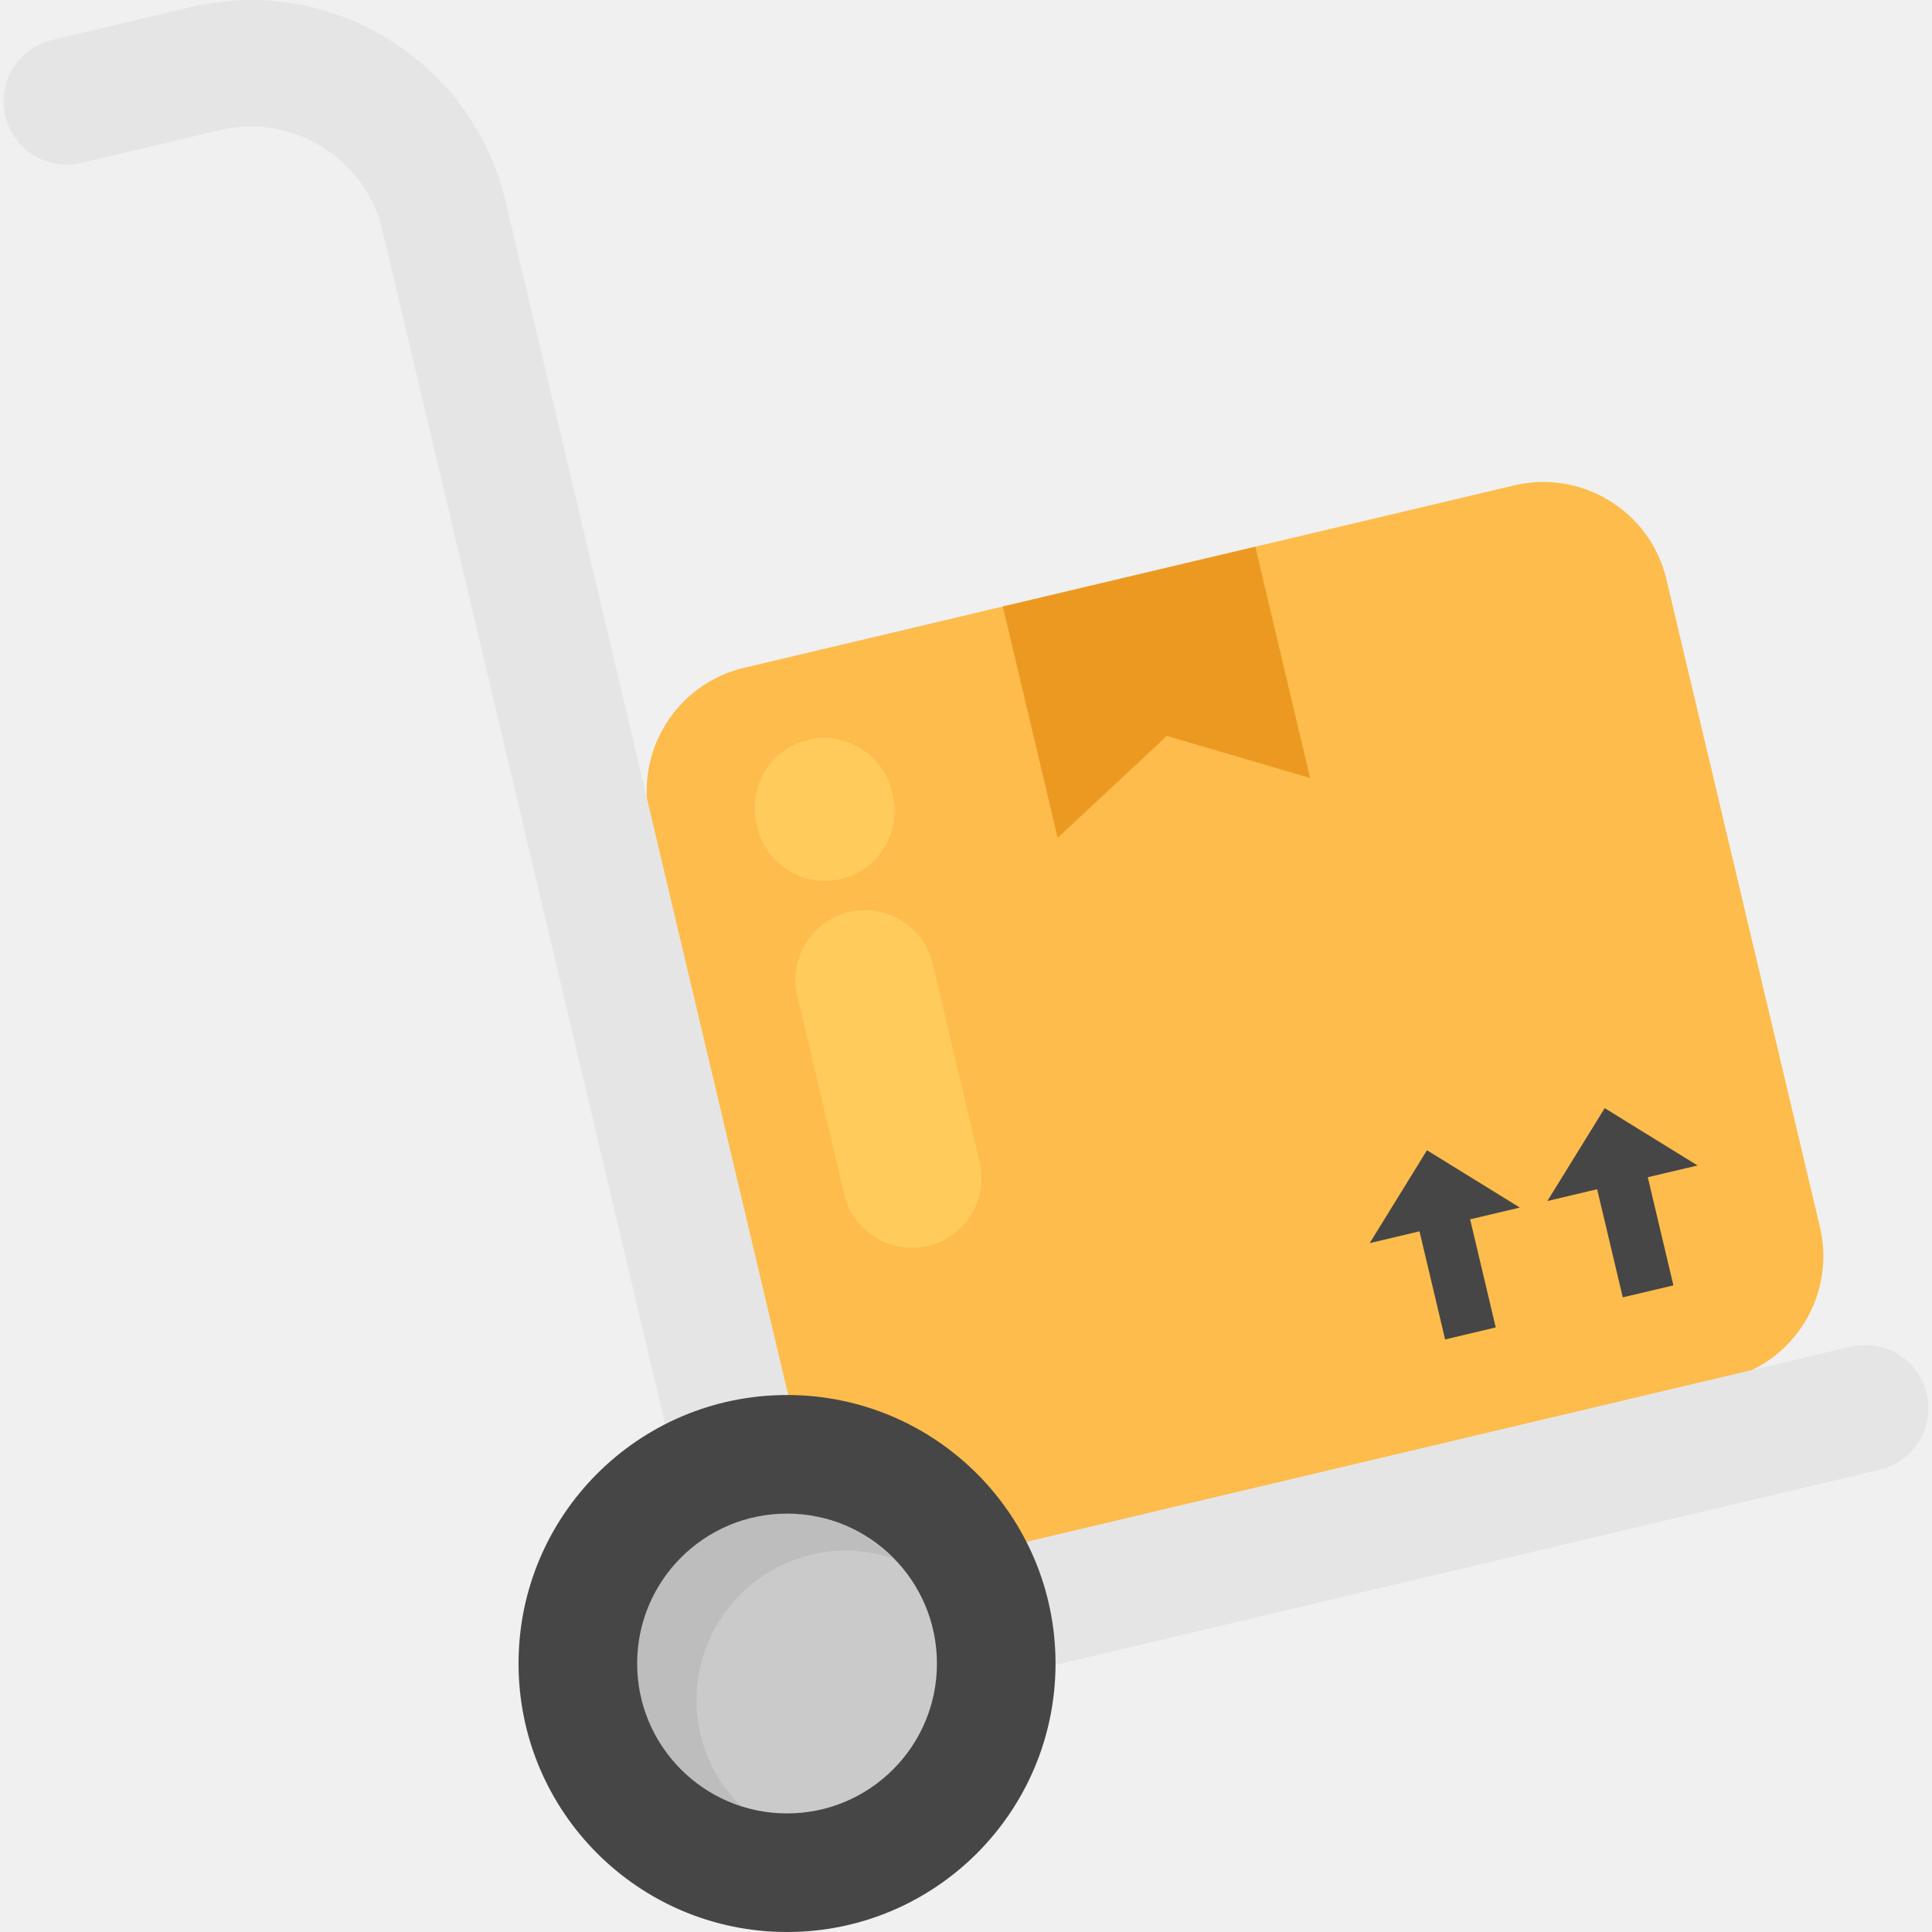
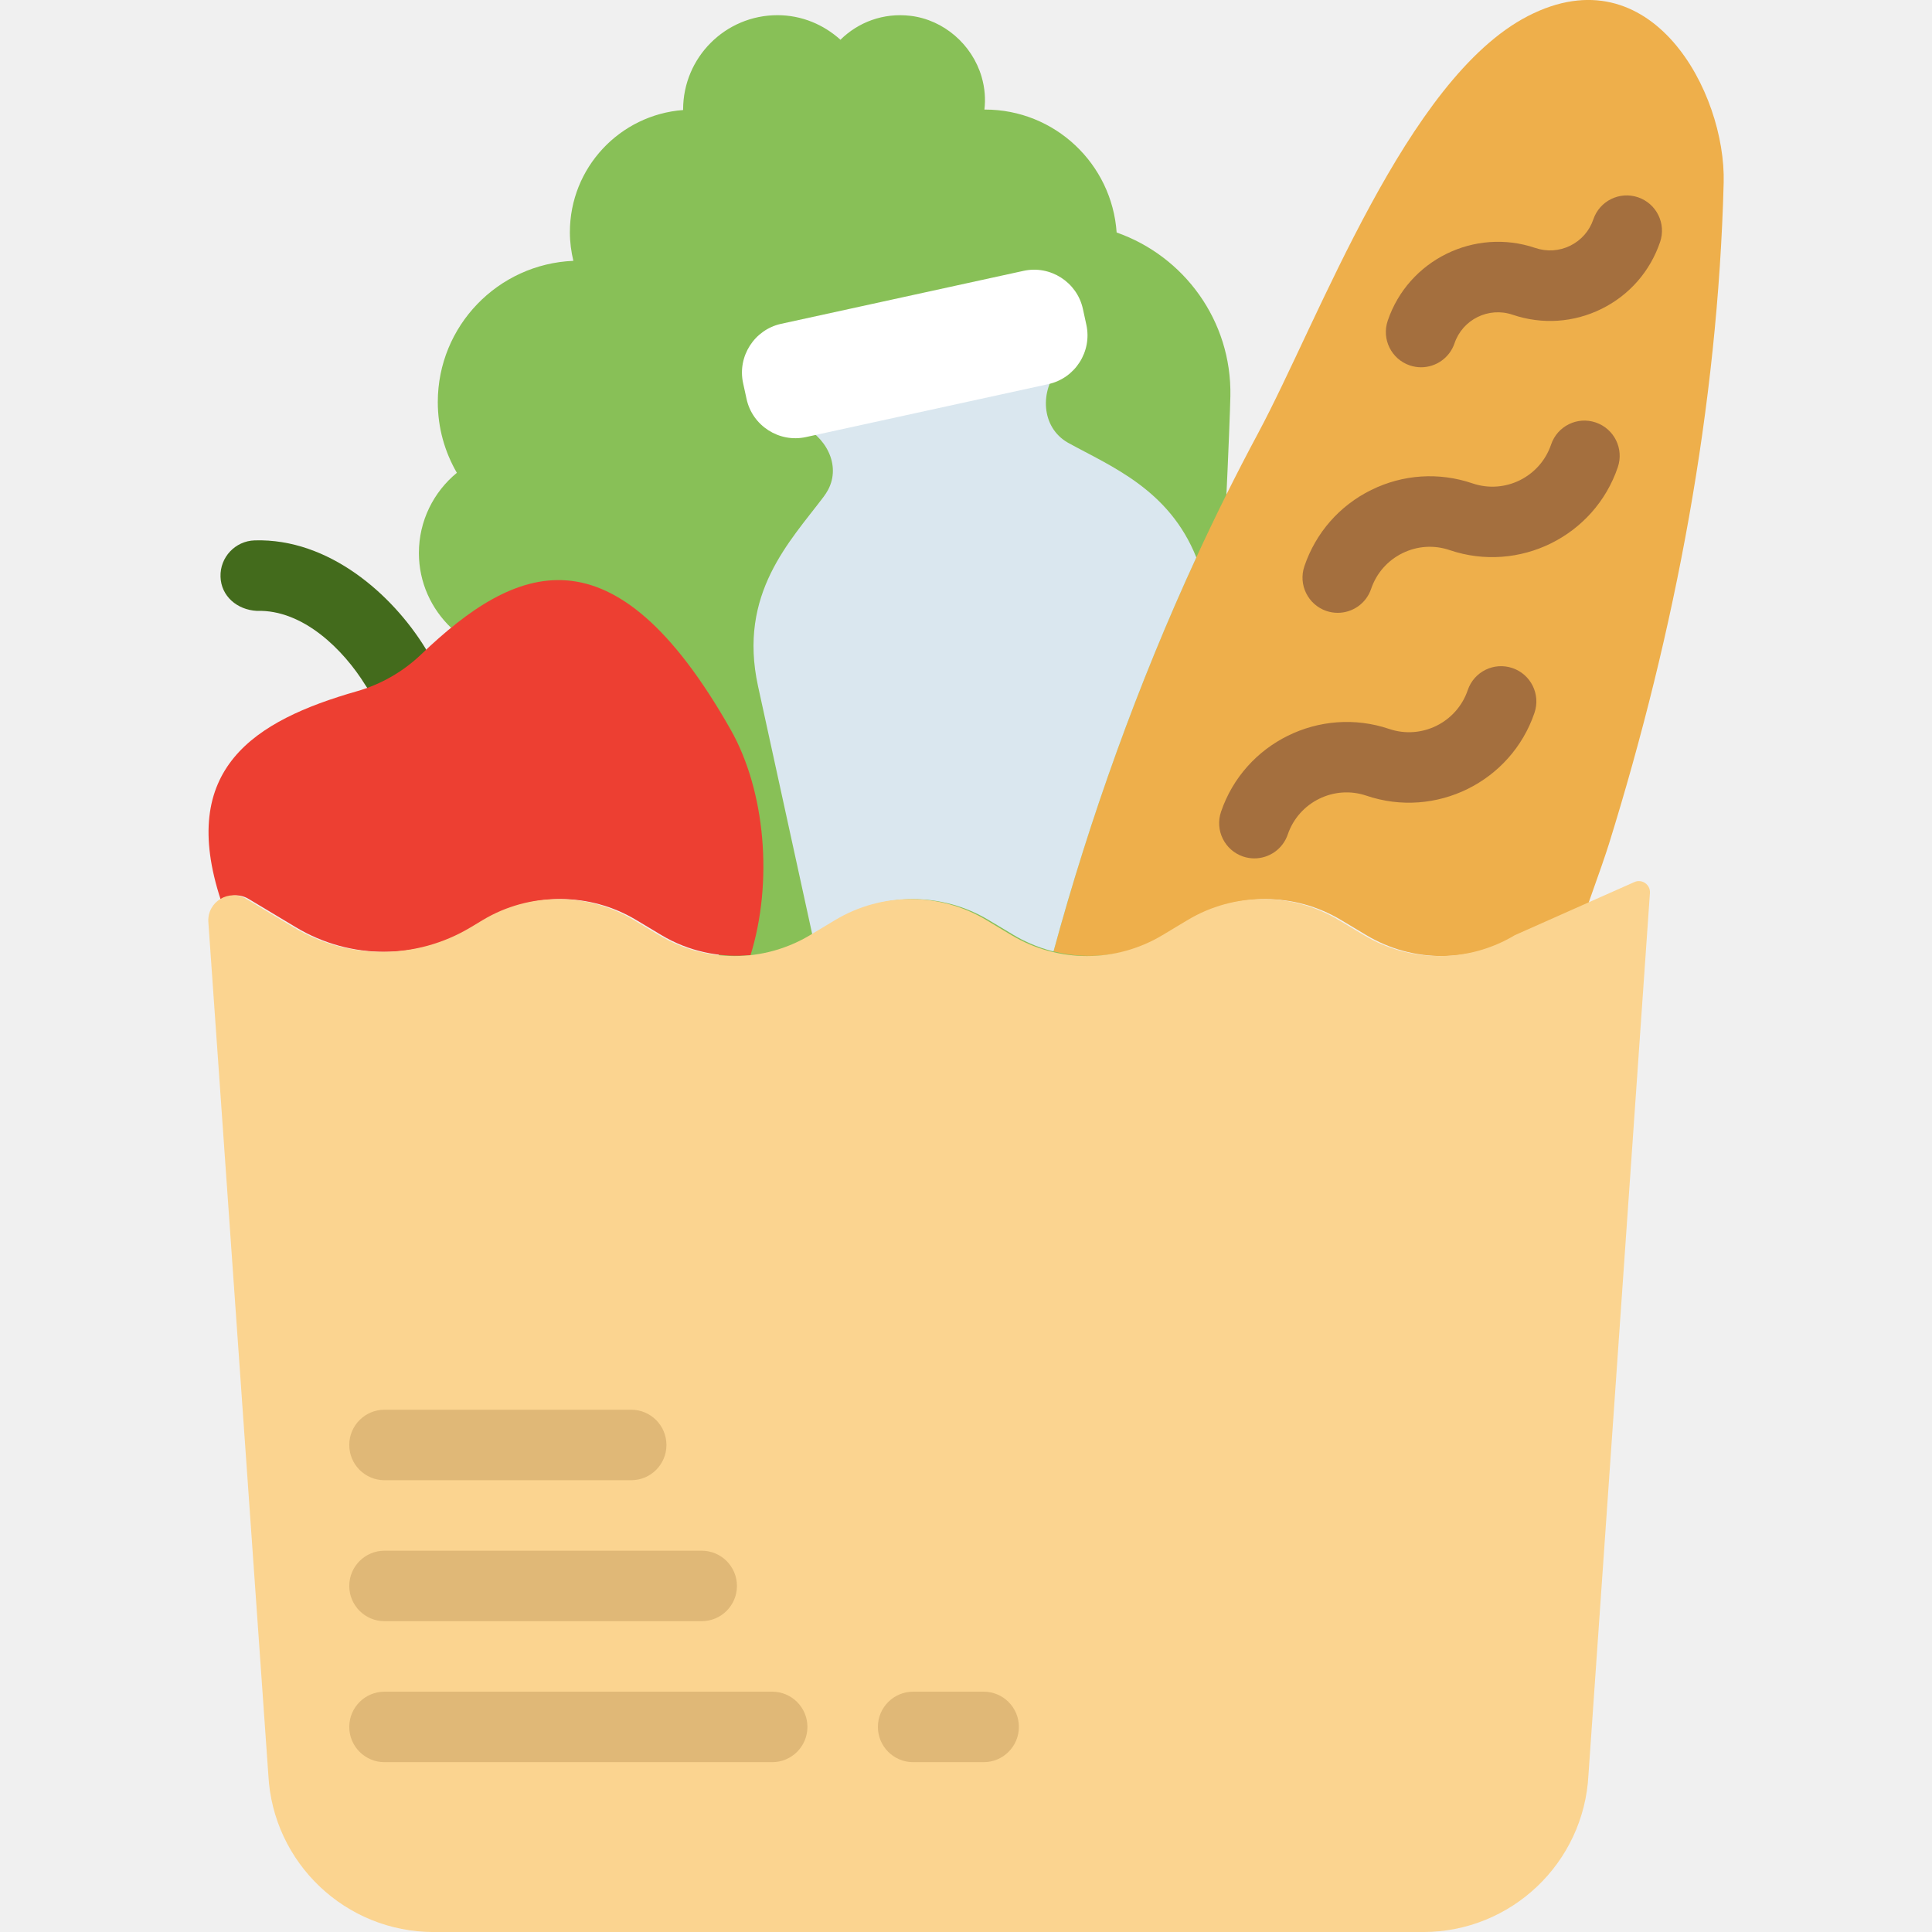
<svg xmlns="http://www.w3.org/2000/svg" width="100" height="100" viewBox="0 0 100 100" fill="none">
-   <g clip-path="url(#clip0_46_501)">
-     <path d="M86.253 29.986C85.419 26.468 81.891 24.292 78.374 25.123L38.51 34.566C34.992 35.4 32.816 38.928 33.65 42.446L41.593 75.975C42.428 79.492 45.955 81.668 49.473 80.834L89.336 71.391C92.854 70.557 95.03 67.029 94.199 63.511L86.253 29.986Z" fill="#FDBC4B" />
-     <path d="M43.941 47.207C42.006 47.667 40.81 49.605 41.267 51.54L43.7 61.814C44.157 63.749 46.098 64.945 48.033 64.489C49.968 64.028 51.164 62.09 50.707 60.155L48.274 49.881C47.814 47.946 45.876 46.747 43.941 47.207Z" fill="#FFCC5B" />
-     <path d="M41.828 38.3C39.893 38.76 38.697 40.698 39.154 42.633L39.198 42.823C39.655 44.758 41.593 45.954 43.531 45.497C45.466 45.037 46.662 43.099 46.205 41.164L46.161 40.974C45.704 39.039 43.766 37.843 41.828 38.3Z" fill="#FFCC5B" />
-     <path d="M67.811 40.269L60.394 38.09L54.745 43.365L51.906 31.394L64.975 28.298L67.811 40.269Z" fill="#EC9922" />
-     <path d="M87.864 60.324L83.059 57.358L80.093 62.163L82.668 61.554L83.994 67.15L86.615 66.531L85.289 60.933L87.864 60.324Z" fill="#464646" />
-     <path d="M78.665 62.503L73.86 59.537L70.897 64.343L73.473 63.733L74.799 69.329L77.419 68.707L76.093 63.112L78.665 62.503Z" fill="#464646" />
-     <path d="M40.721 89.377C39.239 89.377 37.894 88.365 37.539 86.858L19.798 11.94C19.369 10.119 18.253 8.577 16.66 7.594C15.071 6.614 13.197 6.312 11.373 6.737L4.216 8.434C2.449 8.856 0.692 7.762 0.273 6.005C-0.142 4.244 0.949 2.48 2.706 2.065L9.866 0.371C13.393 -0.467 17.022 0.127 20.102 2.024C23.179 3.927 25.336 6.912 26.17 10.433L43.157 82.166L95.785 69.703C97.546 69.285 99.309 70.376 99.725 72.133C100.144 73.891 99.052 75.657 97.292 76.073L41.479 89.288C41.225 89.348 40.971 89.377 40.721 89.377Z" fill="#E5E5E5" />
-     <path d="M40.737 100C48.412 100 54.634 93.778 54.634 86.103C54.634 78.428 48.412 72.206 40.737 72.206C33.062 72.206 26.84 78.428 26.84 86.103C26.84 93.778 33.062 100 40.737 100Z" fill="#464646" />
-     <path d="M40.737 93.862C45.022 93.862 48.496 90.388 48.496 86.103C48.496 81.818 45.022 78.344 40.737 78.344C36.452 78.344 32.978 81.818 32.978 86.103C32.978 90.388 36.452 93.862 40.737 93.862Z" fill="#CACACA" />
-     <g opacity="0.07">
-       <path d="M36.261 89.799C35.271 85.627 37.853 81.447 42.021 80.46C43.465 80.117 44.902 80.228 46.215 80.66C44.375 78.807 41.66 77.91 38.935 78.557C34.764 79.543 32.185 83.727 33.174 87.895C33.822 90.623 35.839 92.644 38.319 93.459C37.346 92.476 36.603 91.242 36.261 89.799Z" fill="#010101" />
-     </g>
+   <g clip-path="url(#clip0_46_515)">
+     <path d="M20.462 36.325C19.851 36.325 19.253 36.017 18.908 35.456C17.788 33.642 15.695 31.542 13.293 31.619C12.271 31.564 11.443 30.856 11.414 29.851C11.383 28.842 12.175 28.001 13.182 27.97C17.025 27.855 20.303 30.768 22.012 33.543C22.541 34.4 22.275 35.524 21.418 36.053C21.12 36.237 20.788 36.325 20.462 36.325Z" fill="#436B1C" />
+     <path d="M57.797 12.034C57.553 8.481 54.599 5.671 50.984 5.671C50.973 5.671 50.964 5.673 50.953 5.673C51.017 5.135 50.98 4.566 50.807 3.973C50.318 2.306 48.852 1.025 47.126 0.819C45.71 0.651 44.411 1.158 43.501 2.058C42.635 1.275 41.5 0.786 40.241 0.786C37.543 0.786 35.358 2.973 35.358 5.669C35.358 5.679 35.36 5.686 35.36 5.695C32.082 5.943 29.497 8.678 29.497 12.02C29.497 12.53 29.564 13.025 29.677 13.501C25.776 13.663 22.66 16.87 22.66 20.812C22.66 22.147 23.023 23.395 23.647 24.473C22.448 25.458 21.682 26.952 21.682 28.625C21.682 30.154 22.33 31.524 23.355 32.5C27.755 28.904 32.377 40.929 37.821 50.53C39.629 53.718 59.16 50.322 60.716 52.303C62.489 50.709 63.635 22.945 63.684 20.506C63.761 16.593 61.276 13.254 57.797 12.034Z" fill="#88C057" />
+     <path d="M60.295 48.401L61.595 47.622C64.003 46.177 67.01 46.177 69.416 47.622L70.716 48.401C73.124 49.846 76.13 49.846 78.537 48.401L82.212 46.767C82.752 45.26 83.128 44.169 83.278 43.685C86.707 32.655 88.916 21.04 89.217 9.455C89.338 4.796 85.485 -2.47 79.084 0.832C72.792 4.075 68.287 16.514 65.12 22.421C60.621 30.814 57.064 39.942 54.53 49.244C56.46 49.731 58.536 49.455 60.295 48.401Z" fill="#EEAF4B" />
+     <path d="M12.869 46.528L15.323 48C18.141 49.691 21.662 49.691 24.48 48L25.111 47.62C27.519 46.175 30.526 46.175 32.932 47.62L34.232 48.399C35.646 49.247 37.266 49.583 38.849 49.435C40.017 45.665 39.625 40.951 37.815 37.76C31.73 27.025 26.668 29.212 21.797 33.873C20.863 34.767 19.721 35.422 18.477 35.778C13.136 37.304 9.194 39.802 11.435 46.602C11.831 46.314 12.382 46.236 12.869 46.528Z" fill="#ED3F32" />
+     <path d="M64.926 44.43C64.733 44.43 64.534 44.399 64.34 44.333C63.386 44.008 62.876 42.972 63.2 42.018C64.417 38.439 68.324 36.524 71.898 37.728C73.574 38.299 75.4 37.398 75.97 35.721C76.293 34.767 77.325 34.253 78.284 34.579C79.239 34.904 79.749 35.94 79.425 36.894C78.21 40.475 74.306 42.398 70.727 41.185C69.052 40.615 67.226 41.518 66.655 43.191C66.394 43.954 65.685 44.43 64.926 44.43Z" fill="#A46F3E" />
+     <path d="M69.24 31.72C69.047 31.72 68.848 31.689 68.655 31.624C67.701 31.299 67.19 30.263 67.515 29.309C68.104 27.574 69.333 26.171 70.975 25.361C72.617 24.551 74.476 24.429 76.212 25.018C77.892 25.591 79.715 24.688 80.284 23.01C80.607 22.054 81.643 21.541 82.597 21.868C83.551 22.193 84.062 23.229 83.737 24.183C82.522 27.766 78.618 29.685 75.04 28.475C74.228 28.198 73.356 28.254 72.588 28.634C71.82 29.013 71.245 29.668 70.968 30.482C70.711 31.242 70.001 31.72 69.24 31.72Z" fill="#A46F3E" />
+     <path d="M73.556 19.01C73.363 19.01 73.164 18.979 72.969 18.913C72.015 18.588 71.504 17.552 71.829 16.598C72.894 13.457 76.322 11.771 79.463 12.833C80.065 13.037 80.707 12.997 81.274 12.718C81.842 12.439 82.267 11.954 82.471 11.354C82.794 10.4 83.828 9.887 84.786 10.212C85.74 10.537 86.251 11.573 85.926 12.527C85.408 14.05 84.33 15.281 82.889 15.991C81.446 16.702 79.813 16.806 78.29 16.29C77.053 15.869 75.703 16.534 75.284 17.773C75.025 18.532 74.315 19.01 73.556 19.01Z" fill="#A46F3E" />
+     <path d="M42.631 25.712C40.907 28.005 38.188 30.719 39.235 35.513L42.051 48.401L43.354 47.622C45.761 46.177 48.768 46.177 51.174 47.622L52.474 48.401C53.533 49.036 54.53 49.245 54.53 49.245C56.431 42.272 58.907 35.394 61.922 28.853C60.51 25.321 57.495 24.139 55.306 22.93C55.293 22.922 55.28 22.915 55.269 22.91C53.885 22.116 53.799 20.221 54.84 19.013C55.251 18.537 55.441 17.882 55.298 17.226L55.078 16.219C54.835 15.11 53.73 14.402 52.622 14.644L41.537 17.063C40.428 17.306 39.72 18.411 39.962 19.519L40.183 20.526C40.329 21.197 40.792 21.717 41.38 21.97C42.728 22.552 43.551 24.057 42.861 25.354C42.795 25.476 42.719 25.595 42.631 25.712Z" fill="#DAE7EF" />
+     <path d="M54.262 19.882L41.713 22.623C40.329 22.926 38.946 22.04 38.643 20.655L38.463 19.831C38.16 18.446 39.046 17.063 40.431 16.761L52.98 14.019C54.364 13.716 55.747 14.602 56.05 15.987L56.23 16.812C56.533 18.198 55.647 19.579 54.262 19.882Z" fill="white" />
+     <path d="M85.401 46.21L82.218 91.868C81.984 96.426 78.221 100.002 73.657 100.002H22.45C17.886 100.002 14.123 96.426 13.889 91.868L10.783 47.708C10.73 46.67 11.855 45.993 12.747 46.527L15.201 47.999C18.019 49.691 21.54 49.691 24.358 47.999L24.989 47.62C27.397 46.175 30.404 46.175 32.81 47.62L34.11 48.401C36.518 49.846 39.524 49.846 41.931 48.401L43.231 47.62C45.639 46.175 48.645 46.175 51.051 47.62L52.352 48.401C54.76 49.846 57.766 49.846 60.172 48.401L61.473 47.62C63.881 46.175 66.887 46.175 69.293 47.62L70.594 48.401C73.002 49.846 76.008 49.846 78.414 48.401L84.593 45.656C84.985 45.48 85.423 45.781 85.401 46.21Z" fill="#FBD490" />
+     <path d="M32.671 76.616H19.902C18.895 76.616 18.078 75.8 18.078 74.791C18.078 73.783 18.895 72.967 19.902 72.967H32.671C33.678 72.967 34.495 73.783 34.495 74.791C34.495 75.8 33.678 76.616 32.671 76.616Z" fill="#E0B877" />
+     <path d="M36.319 83.912H19.902C18.895 83.912 18.078 83.097 18.078 82.088C18.078 81.079 18.895 80.264 19.902 80.264H36.319C37.326 80.264 38.144 81.079 38.144 82.088C38.144 83.097 37.326 83.912 36.319 83.912Z" fill="#E0B877" />
+     <path d="M39.968 91.209H19.902C18.895 91.209 18.078 90.394 18.078 89.385C18.078 88.376 18.895 87.561 19.902 87.561H39.968C40.975 87.561 41.792 88.376 41.792 89.385C41.792 90.394 40.975 91.209 39.968 91.209Z" fill="#E0B877" />
+     <path d="M50.913 91.209H47.265C46.258 91.209 45.44 90.394 45.44 89.385C45.44 88.376 46.258 87.561 47.265 87.561H50.913C51.92 87.561 52.737 88.376 52.737 89.385C52.737 90.394 51.92 91.209 50.913 91.209Z" fill="#E0B877" />
  </g>
  <defs>
-     <clipPath id="clip0_46_501">
+     <clipPath id="clip0_46_515">
      <rect width="100" height="100" fill="white" />
    </clipPath>
  </defs>
</svg>
